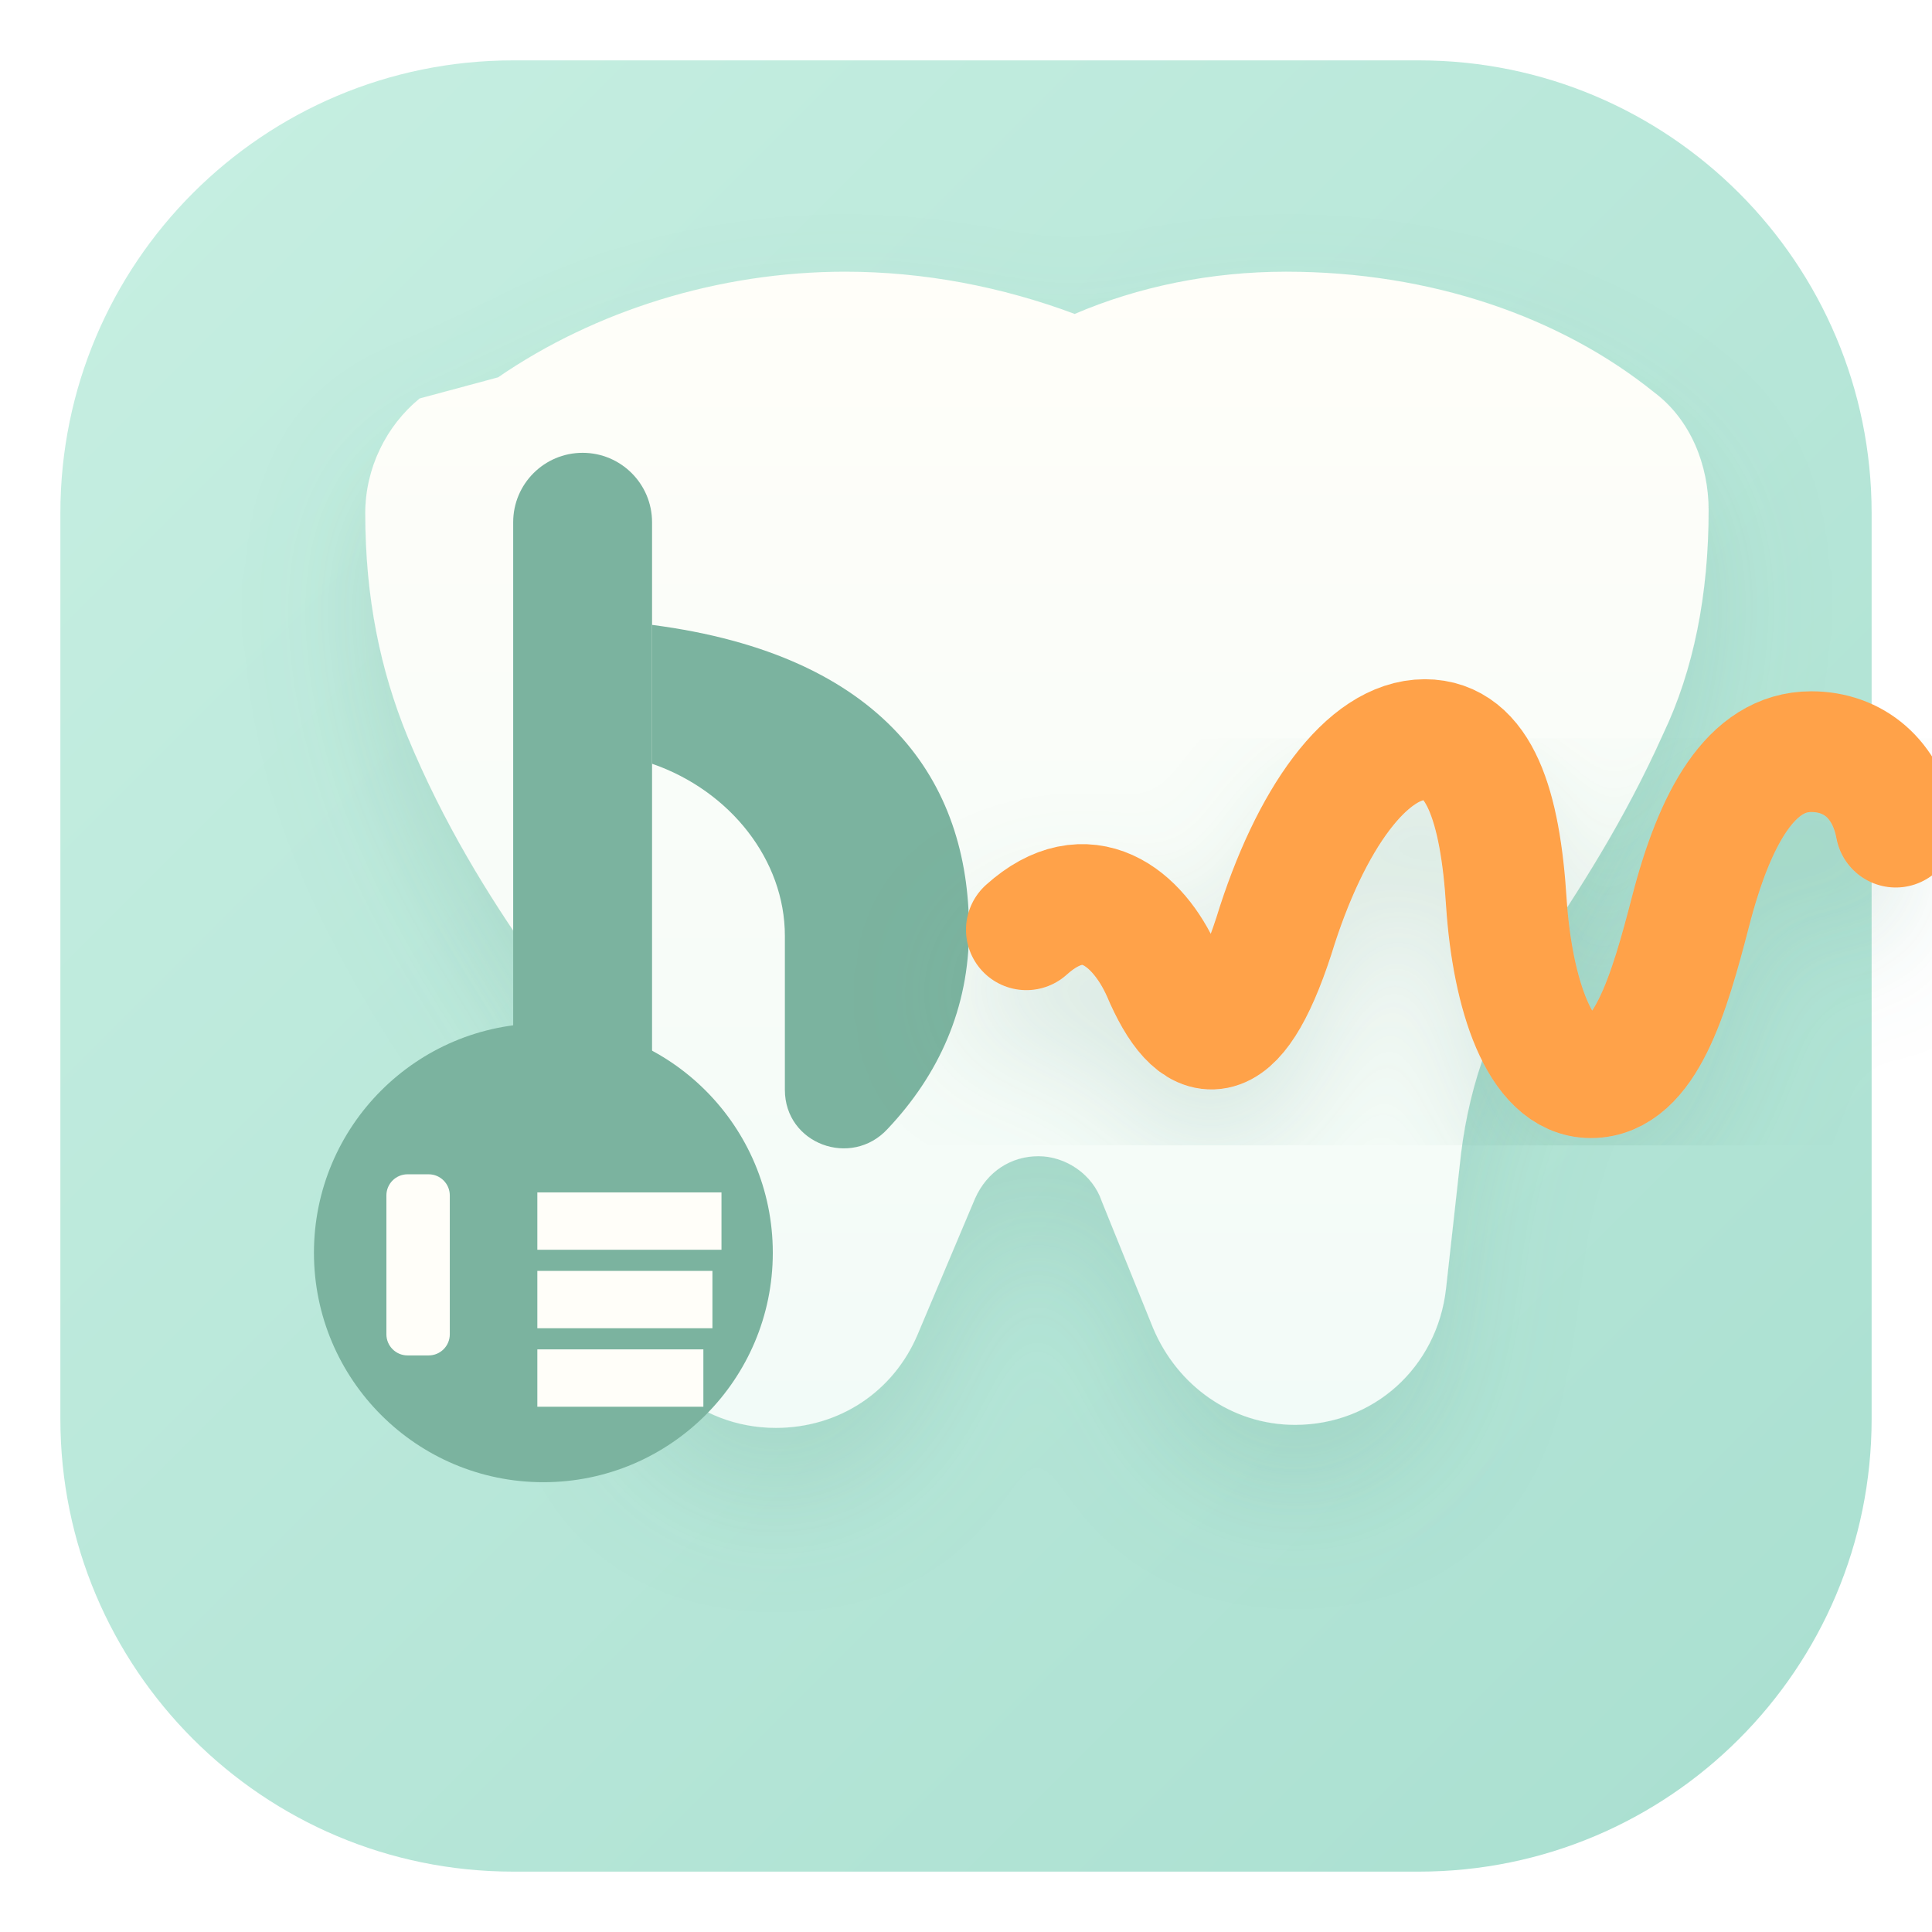
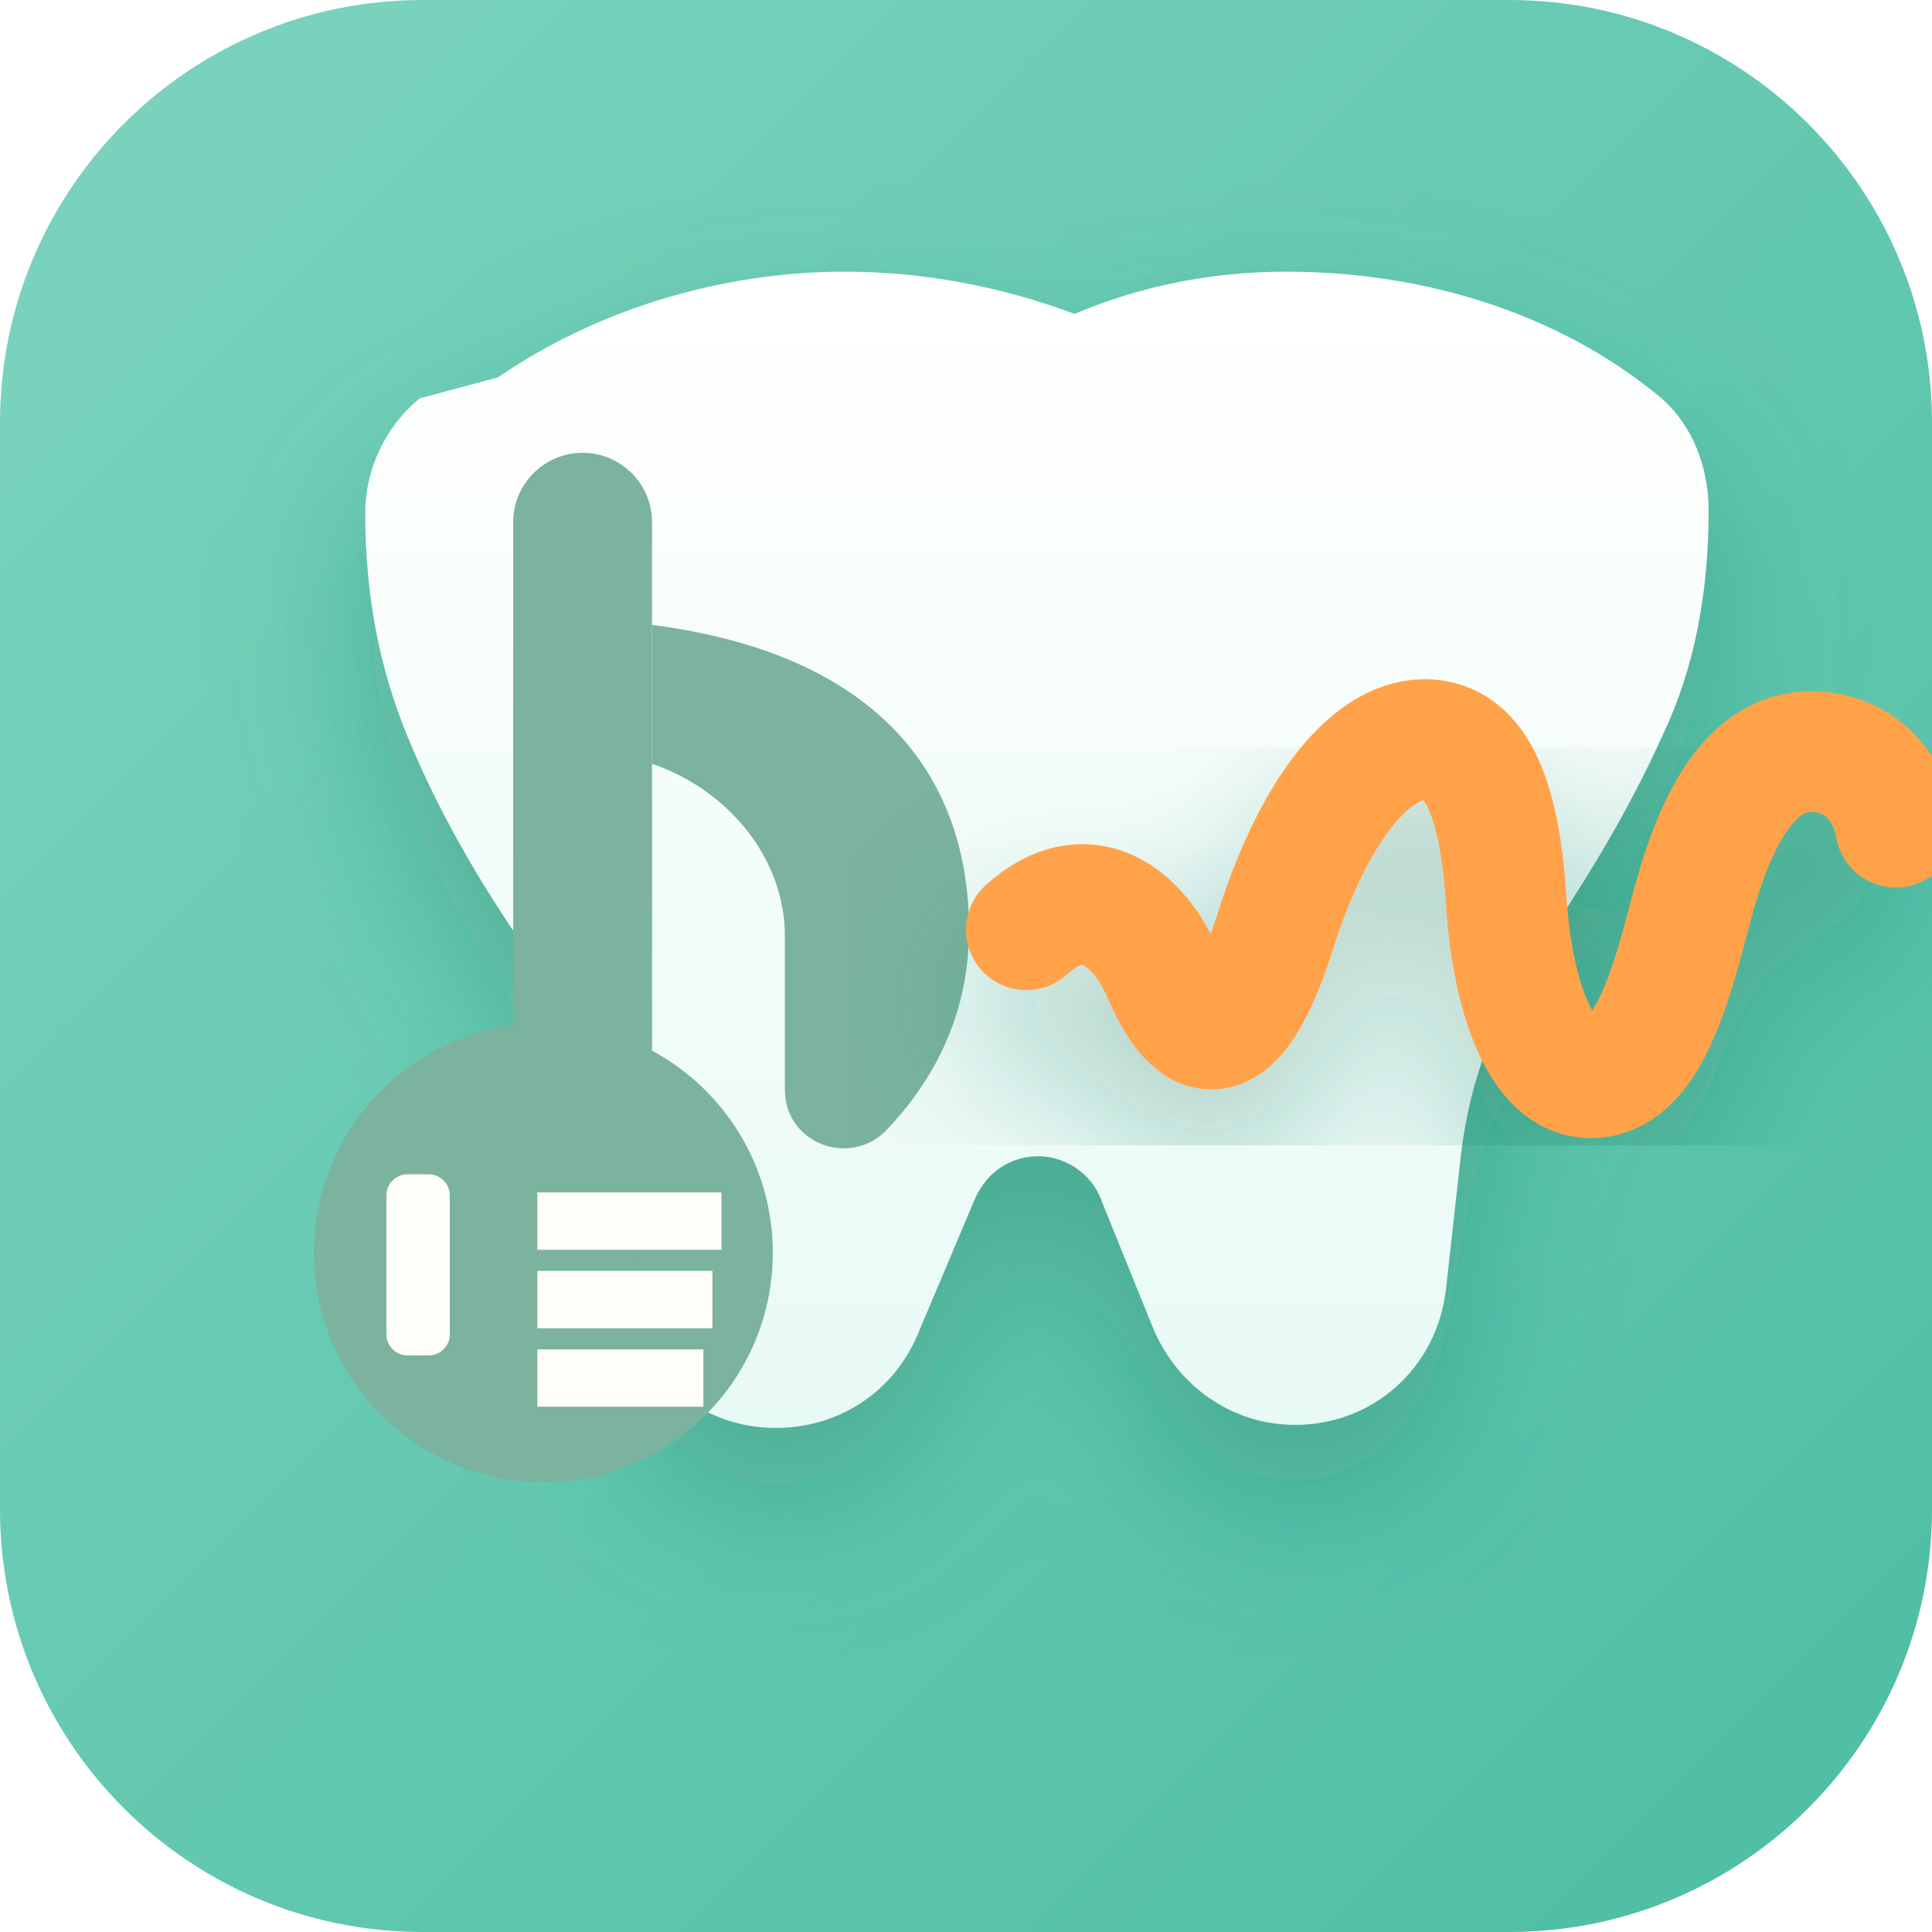
<svg xmlns="http://www.w3.org/2000/svg" viewBox="0 0 64 64" width="64" height="64" role="img" aria-label="BrushBeats favicon">
  <defs>
    <linearGradient id="bg" x1="0" y1="0" x2="1" y2="1">
-       <stop offset="0%" stop-color="#c7efe2" />
-       <stop offset="100%" stop-color="#a9dfd0" />
+       <stop offset="0%" stop-color="#7dd4bf" />
+       <stop offset="100%" stop-color="#4cbda3" />
    </linearGradient>
    <linearGradient id="tooth" x1="0" y1="0" x2="0" y2="1">
-       <stop offset="0%" stop-color="#fffef9" />
-       <stop offset="100%" stop-color="#f2fbf8" />
+       <stop offset="0%" stop-color="#ffffff" />
+       <stop offset="100%" stop-color="#e8faf5" />
    </linearGradient>
    <filter id="soft-shadow" x="-20%" y="-20%" width="140%" height="140%">
-       <feDropShadow dx="0" dy="2.2" stdDeviation="2" flood-color="#6ba795" flood-opacity="0.22" />
+       <feDropShadow dx="0" dy="2.5" stdDeviation="2.5" flood-color="#1e7a60" flood-opacity="0.35" />
    </filter>
  </defs>
-   <rect x="2" y="2" width="60" height="60" rx="15" fill="url(#bg)" />
+   <rect x="0" y="0" width="64" height="64" rx="14" fill="url(#bg)" />
  <path d="M16.5 12.5c3.2-2.2 7.3-3.5 11.5-3.5 2.6 0 5.2.5 7.6 1.4 2.1-.9 4.5-1.4 7-1.4 4.8 0 9.1 1.5 12.2 4 1.2.9 1.8 2.4 1.8 3.9 0 2.8-.5 5.3-1.5 7.4-1.3 2.9-2.8 5.2-4.2 7.3-1.4 2-2.2 4.2-2.5 6.6l-.5 4.5c-.3 2.6-2.4 4.5-5 4.5-2.1 0-3.9-1.3-4.7-3.2l-1.7-4.2c-.3-.9-1.2-1.5-2.1-1.5-.9 0-1.7.5-2.1 1.4l-1.9 4.5c-.8 1.9-2.6 3.1-4.7 3.1-2.6 0-4.7-1.9-5-4.4l-.6-4.6c-.3-2.4-1.1-4.6-2.5-6.6-1.4-2-2.9-4.4-4.1-7.3-.9-2.2-1.4-4.6-1.4-7.4 0-1.5.7-2.9 1.8-3.8z" fill="url(#tooth)" filter="url(#soft-shadow)" />
  <g fill="#7bb39f">
    <circle cx="18" cy="41.5" r="7.6" />
    <rect x="17" y="15" width="4.6" height="27.8" rx="2.3" />
    <path d="M21.6 20.7c7.7 1 10.5 5.2 10.5 10.1 0 2.6-1 4.8-2.7 6.6-1.2 1.3-3.4.5-3.4-1.3v-5.1c0-2.5-1.8-4.8-4.4-5.7z" />
    <rect x="12.8" y="38.9" width="2.1" height="6" rx="0.7" fill="#fffef9" />
    <path d="M17.8 39.5h6.1v1.9h-6.1z" fill="#fffef9" />
    <path d="M17.8 42.1h5.8v1.9h-5.8z" fill="#fffef9" />
    <path d="M17.8 44.7h5.5v1.9h-5.5z" fill="#fffef9" />
  </g>
  <path d="M34 30.8c2-1.8 3.7-.4 4.5 1.4 1.1 2.6 2.4 2.8 3.7-1.2 1.2-3.9 3.1-6.5 5-6.5 1.8 0 2.5 2.2 2.7 5.4.2 3 1.1 5.8 2.8 5.8 1.8 0 2.6-2.8 3.3-5.5.8-3.1 2-5.3 4-5.3 1.4 0 2.5.9 2.8 2.5" fill="none" stroke="#ffa24a" stroke-width="4" stroke-linecap="round" stroke-linejoin="round" filter="url(#soft-shadow)" />
</svg>
